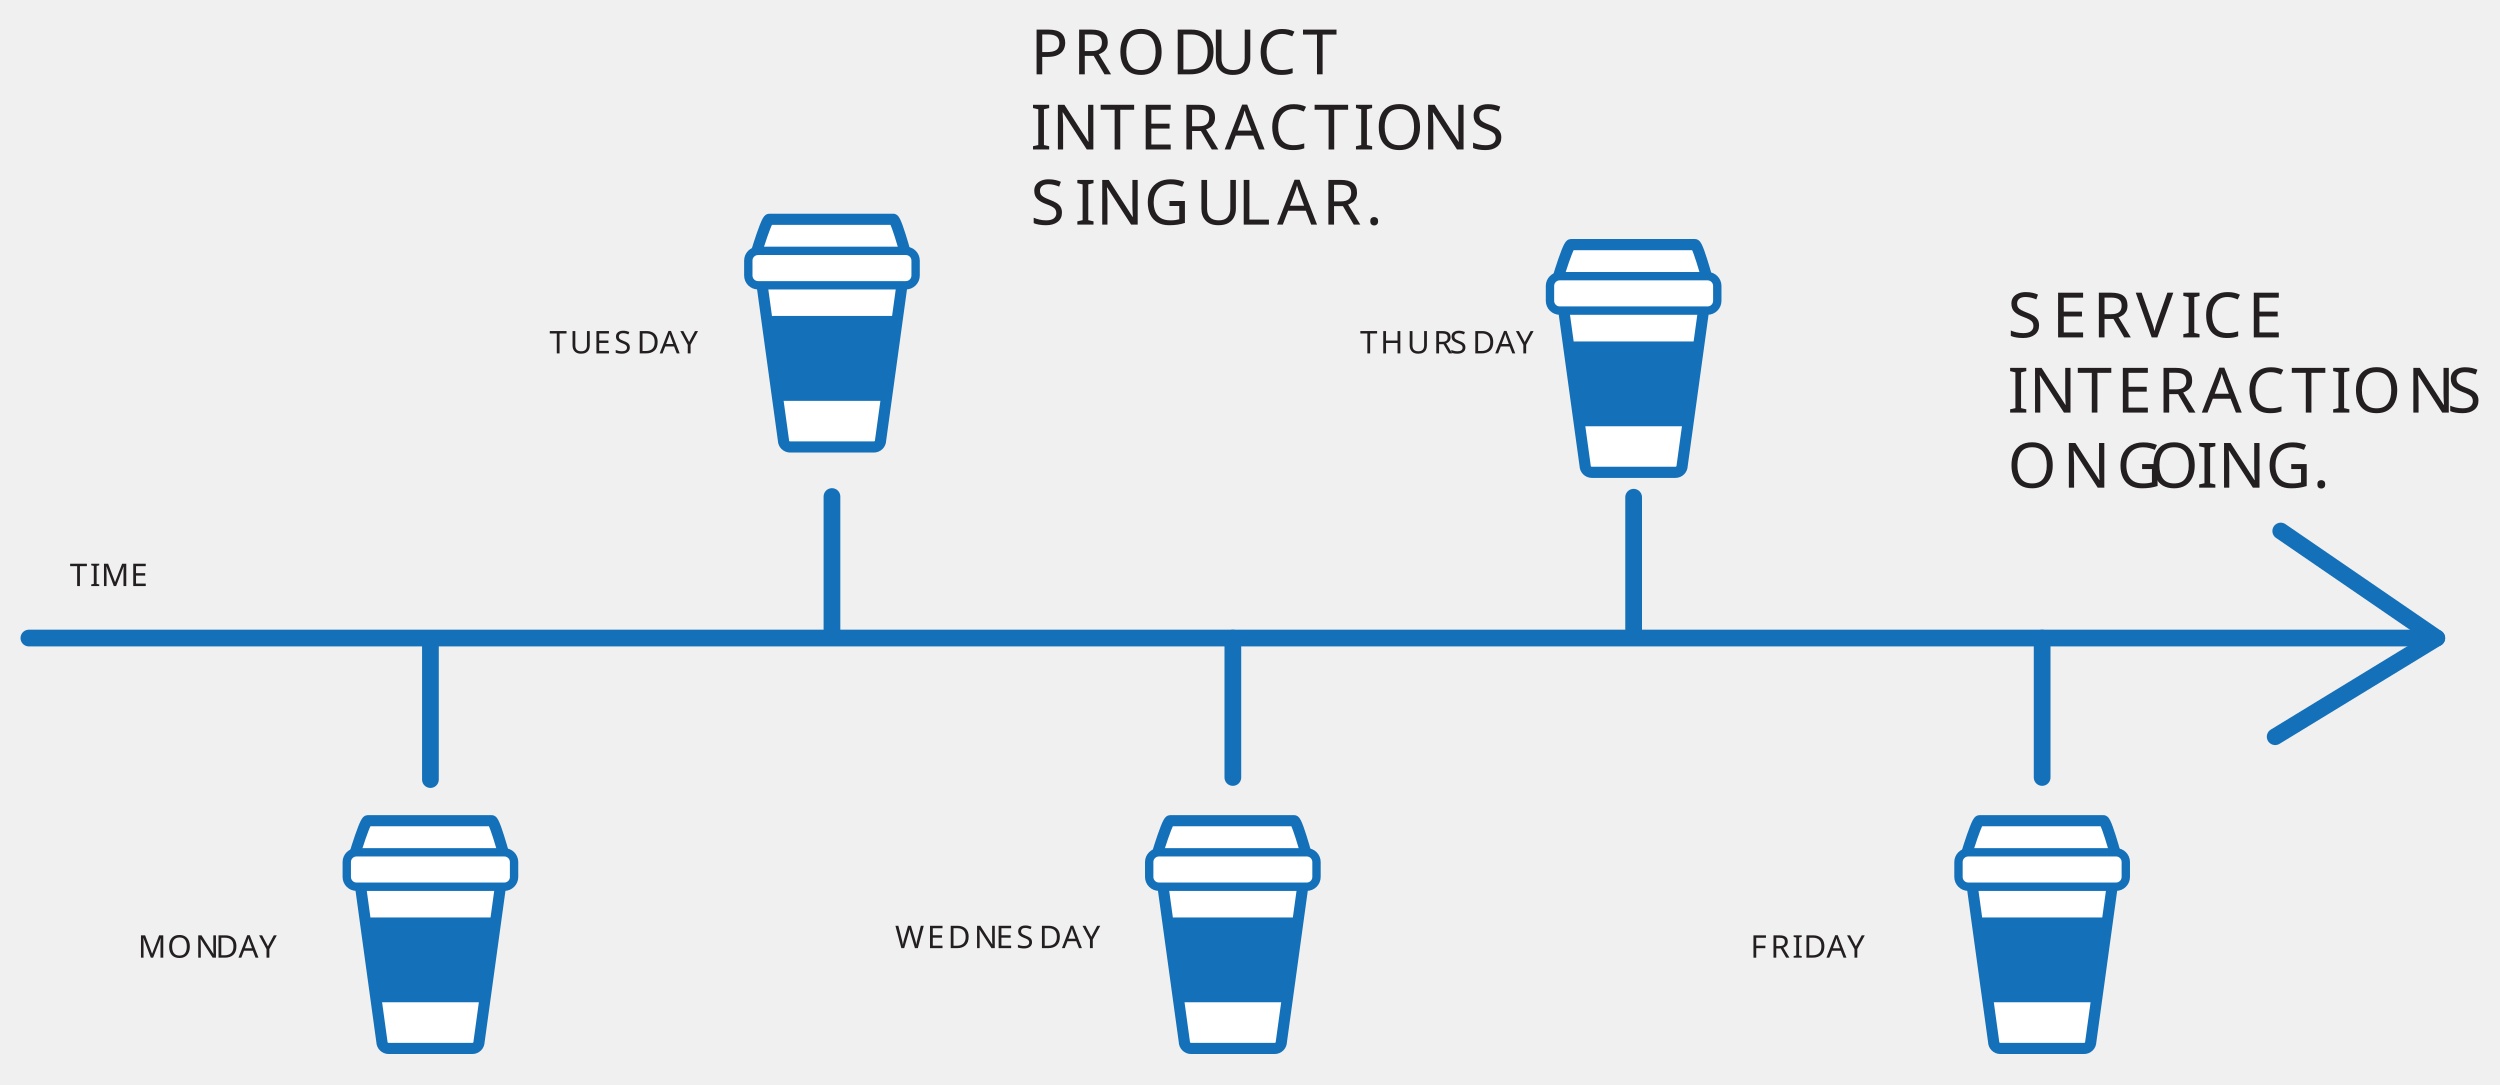
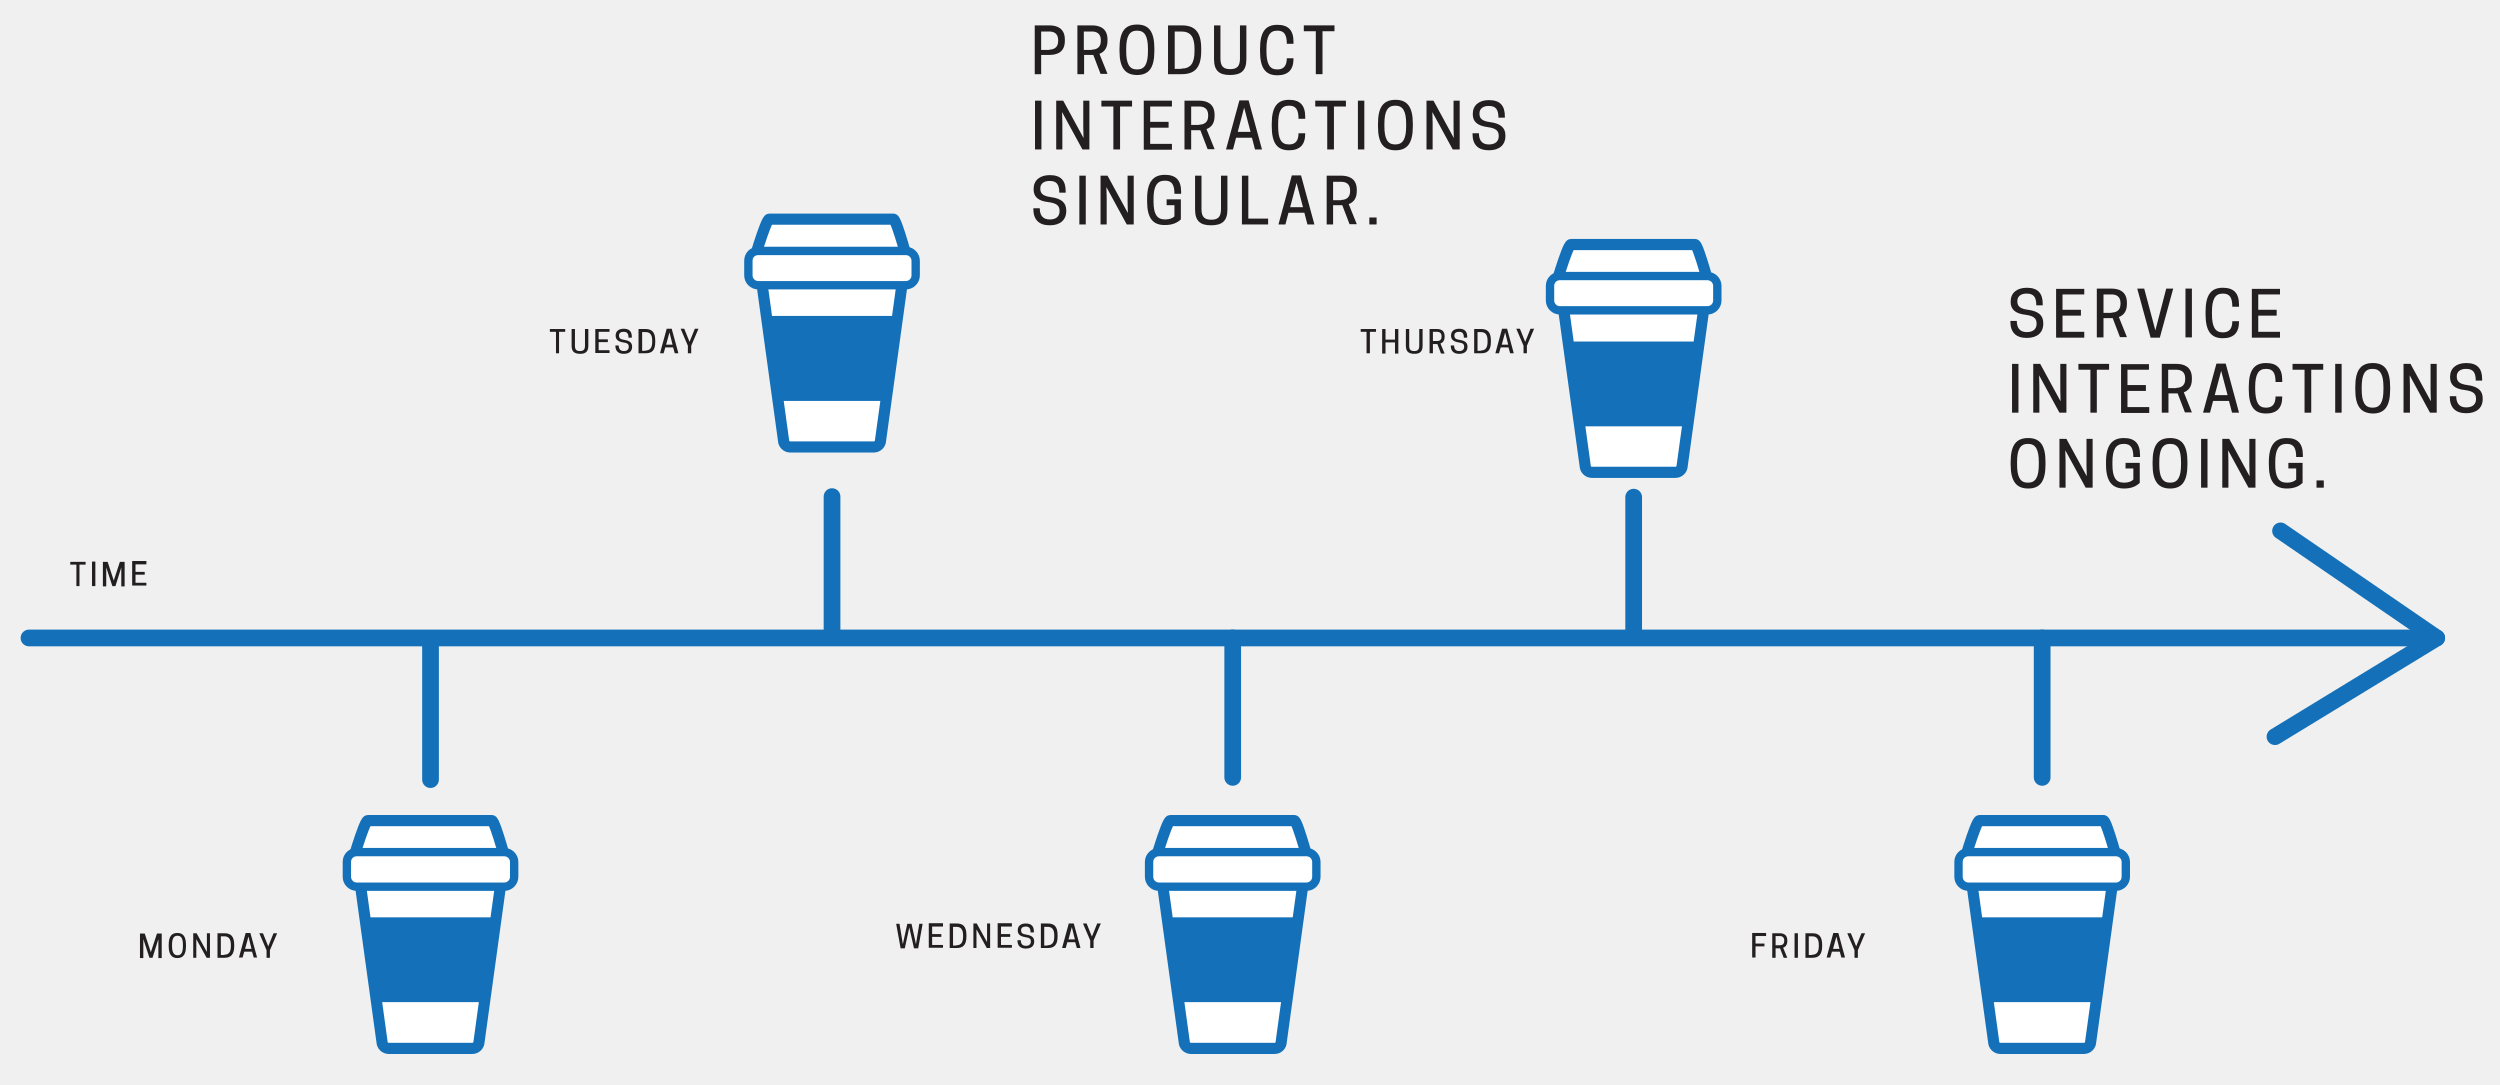
- <svg xmlns="http://www.w3.org/2000/svg" viewBox="0 0 896.56 389.09">
-   <defs>
-     <style>.cls-1,.cls-2,.cls-3{fill:none;}.cls-2,.cls-3,.cls-4,.cls-6{stroke:#1471b9;}.cls-2,.cls-3{stroke-linecap:round;stroke-width:6px;}.cls-2,.cls-4,.cls-6{stroke-miterlimit:10;}.cls-3{stroke-linejoin:round;}.cls-4,.cls-6{fill:#fff;}.cls-4{stroke-width:4px;}.cls-5{fill:#1471b9;}.cls-6{stroke-width:3px;}.cls-7{clip-path:url(#clip-path);}.cls-10,.cls-11,.cls-12,.cls-13,.cls-14,.cls-15,.cls-16,.cls-17,.cls-18,.cls-19,.cls-20,.cls-21,.cls-22,.cls-23,.cls-24,.cls-25,.cls-26,.cls-27,.cls-28,.cls-29,.cls-8,.cls-9{isolation:isolate;}.cls-10,.cls-11,.cls-12,.cls-13,.cls-14,.cls-15,.cls-16,.cls-27,.cls-28,.cls-29,.cls-9{font-size:11.24px;}.cls-10,.cls-11,.cls-12,.cls-13,.cls-14,.cls-15,.cls-16,.cls-17,.cls-18,.cls-19,.cls-20,.cls-21,.cls-22,.cls-23,.cls-24,.cls-25,.cls-26,.cls-27,.cls-28,.cls-29,.cls-9{fill:#231f20;font-family:CooperHewitt-Medium, Cooper Hewitt;}.cls-9{letter-spacing:0.11em;}.cls-10{letter-spacing:0.1em;}.cls-11{letter-spacing:0.11em;}.cls-13{letter-spacing:0.09em;}.cls-14{letter-spacing:0.04em;}.cls-15{letter-spacing:0.12em;}.cls-16{letter-spacing:0.1em;}.cls-17,.cls-18,.cls-19,.cls-20,.cls-21,.cls-22,.cls-23,.cls-24,.cls-25,.cls-26{font-size:22.45px;}.cls-17{letter-spacing:0.09em;}.cls-18{letter-spacing:0.09em;}.cls-19{letter-spacing:0.1em;}.cls-20{letter-spacing:0.1em;}.cls-21{letter-spacing:0.1em;}.cls-23{letter-spacing:0.11em;}.cls-24{letter-spacing:0.08em;}.cls-25{letter-spacing:0.13em;}.cls-26{letter-spacing:0.08em;}.cls-27{letter-spacing:0.09em;}.cls-28{letter-spacing:0.04em;}.cls-29{letter-spacing:0.1em;}</style>
-     <clipPath id="clip-path">
-       <rect class="cls-1" x="-9.17" y="-7.04" width="905.73" height="413.78" />
-     </clipPath>
-   </defs>
-   <g id="Layer_1" data-name="Layer 1">
-     <line class="cls-2" x1="10.36" y1="228.82" x2="873.89" y2="228.82" />
-     <polyline class="cls-3" points="817.93 190.44 873.89 228.82 815.93 264.2" />
-     <line class="cls-2" x1="442.13" y1="278.82" x2="442.13" y2="228.82" />
-     <line class="cls-2" x1="732.36" y1="278.82" x2="732.36" y2="228.82" />
-     <line class="cls-2" x1="585.86" y1="228.32" x2="585.86" y2="178.32" />
-     <line class="cls-2" x1="154.36" y1="279.57" x2="154.36" y2="229.57" />
-     <line class="cls-2" x1="298.36" y1="228.07" x2="298.36" y2="178.07" />
-     <path class="cls-4" d="M169.36,376h-30a2.41,2.41,0,0,1-2.4-2.4l-7.59-55.2a2.41,2.41,0,0,1,2.4-2.4H177a2.41,2.41,0,0,1,2.4,2.4l-7.6,55.2A2.41,2.41,0,0,1,169.36,376Z" />
-     <path class="cls-5" d="M134,357.1l-3.43-25a2.72,2.72,0,0,1,2.69-3.08H175.8a2.71,2.71,0,0,1,2.69,3.08l-3.43,25a2.72,2.72,0,0,1-2.69,2.34H136.69A2.72,2.72,0,0,1,134,357.1Z" />
-     <path class="cls-4" d="M180.08,316H127.64c-1.26,0-2.28-1.56-2.28-3.47,0,0,5.24-18.2,6.5-18.2h44.5c1.25,0,6,18.2,6,18.2C182.36,314.44,181.33,316,180.08,316Z" />
-     <rect class="cls-6" x="124.36" y="305.65" width="60" height="12.35" rx="3.5" ry="3.5" />
-     <path class="cls-4" d="M313.36,160.3h-30a2.41,2.41,0,0,1-2.4-2.4l-7.59-55.2a2.41,2.41,0,0,1,2.4-2.4H321a2.41,2.41,0,0,1,2.4,2.4l-7.6,55.2A2.41,2.41,0,0,1,313.36,160.3Z" />
-     <path class="cls-5" d="M278,141.4l-3.43-25a2.73,2.73,0,0,1,2.69-3.09H319.8a2.72,2.72,0,0,1,2.69,3.09l-3.43,25a2.72,2.72,0,0,1-2.69,2.35H280.69A2.72,2.72,0,0,1,278,141.4Z" />
-     <path class="cls-4" d="M324.08,100.3H271.64c-1.26,0-2.28-1.56-2.28-3.46,0,0,5.24-18.2,6.5-18.2h44.5c1.25,0,6,18.2,6,18.2C326.36,98.74,325.33,100.3,324.08,100.3Z" />
-     <rect class="cls-6" x="268.36" y="89.96" width="60" height="12.35" rx="3.5" ry="3.5" />
-     <path class="cls-4" d="M457.13,376h-30a2.41,2.41,0,0,1-2.4-2.4l-7.59-55.2a2.41,2.41,0,0,1,2.4-2.4h45.19a2.41,2.41,0,0,1,2.4,2.4l-7.6,55.2A2.41,2.41,0,0,1,457.13,376Z" />
-     <path class="cls-5" d="M421.77,357.1l-3.43-25a2.71,2.71,0,0,1,2.69-3.08h42.54a2.72,2.72,0,0,1,2.69,3.08l-3.44,25a2.71,2.71,0,0,1-2.69,2.34H424.46A2.71,2.71,0,0,1,421.77,357.1Z" />
-     <path class="cls-4" d="M467.85,316H415.41c-1.26,0-2.28-1.56-2.28-3.47,0,0,5.24-18.2,6.5-18.2h44.5c1.25,0,6,18.2,6,18.2C470.13,314.44,469.1,316,467.85,316Z" />
-     <rect class="cls-6" x="412.13" y="305.65" width="60" height="12.35" rx="3.5" ry="3.5" />
-     <path class="cls-4" d="M600.86,169.39h-30a2.41,2.41,0,0,1-2.4-2.4l-7.59-55.2a2.41,2.41,0,0,1,2.4-2.4h45.19a2.41,2.41,0,0,1,2.4,2.4l-7.6,55.2A2.41,2.41,0,0,1,600.86,169.39Z" />
-     <path class="cls-5" d="M565.5,150.48l-3.43-24.95a2.72,2.72,0,0,1,2.69-3.08H607.3a2.71,2.71,0,0,1,2.69,3.08l-3.43,25a2.72,2.72,0,0,1-2.69,2.34H568.19A2.72,2.72,0,0,1,565.5,150.48Z" />
-     <path class="cls-4" d="M611.58,109.39H559.14c-1.26,0-2.28-1.56-2.28-3.47,0,0,5.24-18.2,6.5-18.2h44.5c1.25,0,6,18.2,6,18.2C613.86,107.83,612.83,109.39,611.58,109.39Z" />
-     <rect class="cls-6" x="555.86" y="99.04" width="60" height="12.35" rx="3.5" ry="3.5" />
-     <path class="cls-4" d="M747.36,376h-30a2.41,2.41,0,0,1-2.4-2.4l-7.59-55.2a2.41,2.41,0,0,1,2.4-2.4H755a2.41,2.41,0,0,1,2.4,2.4l-7.6,55.2A2.41,2.41,0,0,1,747.36,376Z" />
-     <path class="cls-5" d="M712,357.1l-3.43-25a2.72,2.72,0,0,1,2.69-3.08H753.8a2.71,2.71,0,0,1,2.69,3.08l-3.43,25a2.72,2.72,0,0,1-2.69,2.34H714.69A2.72,2.72,0,0,1,712,357.1Z" />
-     <path class="cls-4" d="M758.08,316H705.64c-1.26,0-2.28-1.56-2.28-3.47,0,0,5.24-18.2,6.5-18.2h44.5c1.25,0,6,18.2,6,18.2C760.36,314.44,759.33,316,758.08,316Z" />
-     <rect class="cls-6" x="702.36" y="305.65" width="60" height="12.35" rx="3.5" ry="3.5" />
-   </g>
-   <g id="Layer_3" data-name="Layer 3">
-     <g class="cls-7">
-       <g class="cls-8">
-         <text class="cls-9" transform="translate(25.04 210.18)">T</text>
-         <text class="cls-10" transform="translate(32.25 210.18)">I</text>
-         <text class="cls-11" transform="translate(36.19 210.18)">M</text>
-         <text class="cls-12" transform="translate(46.69 210.18)">E</text>
-       </g>
-       <g class="cls-8">
-         <text class="cls-11" transform="translate(49.46 343.45)">M</text>
-         <text class="cls-9" transform="translate(59.98 343.45)">ON</text>
-         <text class="cls-13" transform="translate(77.27 343.45)">D</text>
-         <text class="cls-14" transform="translate(85.52 343.45)">A</text>
-         <text class="cls-12" transform="translate(92.91 343.45)">Y</text>
-       </g>
-       <g class="cls-8">
-         <text class="cls-15" transform="translate(197.05 126.74)">T</text>
-         <text class="cls-11" transform="translate(204.31 126.74)">U</text>
-         <text class="cls-16" transform="translate(212.8 126.74)">E</text>
-         <text class="cls-9" transform="translate(220.23 126.74)">S</text>
-         <text class="cls-13" transform="translate(228.33 126.74)">D</text>
-         <text class="cls-14" transform="translate(236.58 126.74)">A</text>
-         <text class="cls-12" transform="translate(243.97 126.74)">Y</text>
-       </g>
-       <g class="cls-8">
-         <text class="cls-9" transform="translate(320.98 340.03)">W</text>
-         <text class="cls-9" transform="translate(332.43 340.03)">E</text>
-         <text class="cls-11" transform="translate(339.86 340.03)">DN</text>
-         <text class="cls-16" transform="translate(357.04 340.03)">E</text>
-         <text class="cls-9" transform="translate(364.47 340.03)">S</text>
-         <text class="cls-13" transform="translate(372.57 340.03)">D</text>
-         <text class="cls-14" transform="translate(380.83 340.03)">A</text>
-         <text class="cls-12" transform="translate(388.21 340.03)">Y</text>
-       </g>
-       <g class="cls-8">
-         <text class="cls-17" transform="translate(369.57 26.65)">P</text>
-         <text class="cls-18" transform="translate(384.83 26.65)">R</text>
-         <text class="cls-19" transform="translate(400.41 26.65)">OD</text>
-         <text class="cls-20" transform="translate(434.01 26.65)">U</text>
-         <text class="cls-21" transform="translate(450.72 26.65)">C</text>
-         <text class="cls-22" transform="translate(467.07 26.65)">T</text>
-       </g>
-       <g class="cls-8">
-         <text class="cls-17" transform="translate(369.57 53.61)">I</text>
-         <text class="cls-20" transform="translate(377.21 53.61)">N</text>
-         <text class="cls-20" transform="translate(394.5 53.61)">T</text>
-         <text class="cls-17" transform="translate(408.7 53.61)">E</text>
-         <text class="cls-23" transform="translate(423.3 53.61)">R</text>
-         <text class="cls-24" transform="translate(439.2 53.61)">A</text>
-         <text class="cls-21" transform="translate(454.88 53.61)">C</text>
-         <text class="cls-21" transform="translate(471.23 53.61)">T</text>
-         <text class="cls-18" transform="translate(485.39 53.61)">I</text>
-         <text class="cls-21" transform="translate(493.08 53.61)">O</text>
-         <text class="cls-21" transform="translate(509.98 53.61)">N</text>
-         <text class="cls-22" transform="translate(527.14 53.61)">S</text>
-       </g>
-       <g class="cls-8">
-         <text class="cls-19" transform="translate(369.57 80.55)">S</text>
-         <text class="cls-17" transform="translate(385.47 80.55)">I</text>
-         <text class="cls-20" transform="translate(393.11 80.55)">N</text>
-         <text class="cls-19" transform="translate(410.25 80.55)">GU</text>
-         <text class="cls-25" transform="translate(443.86 80.55)">L</text>
-         <text class="cls-21" transform="translate(457.99 80.55)">A</text>
-         <text class="cls-20" transform="translate(474.22 80.55)">R</text>
-         <text class="cls-22" transform="translate(489.81 80.55)">.</text>
-       </g>
-       <g class="cls-8">
-         <text class="cls-20" transform="translate(719.99 121)">S</text>
-         <text class="cls-18" transform="translate(735.91 121)">E</text>
-         <text class="cls-18" transform="translate(750.53 121)">R</text>
-         <text class="cls-20" transform="translate(765.93 121)">V</text>
-         <text class="cls-18" transform="translate(782.11 121)">I</text>
-         <text class="cls-20" transform="translate(789.8 121)">C</text>
-         <text class="cls-22" transform="translate(806.09 121)">E</text>
-       </g>
-       <g class="cls-8">
-         <text class="cls-18" transform="translate(719.99 147.96)">I</text>
-         <text class="cls-21" transform="translate(727.64 147.96)">N</text>
-         <text class="cls-21" transform="translate(744.93 147.96)">T</text>
-         <text class="cls-18" transform="translate(759.13 147.96)">E</text>
-         <text class="cls-23" transform="translate(773.72 147.96)">R</text>
-         <text class="cls-26" transform="translate(789.62 147.96)">A</text>
-         <text class="cls-21" transform="translate(805.33 147.96)">C</text>
-         <text class="cls-21" transform="translate(821.68 147.96)">T</text>
-         <text class="cls-18" transform="translate(835.84 147.96)">I</text>
-         <text class="cls-21" transform="translate(843.53 147.96)">ON</text>
-         <text class="cls-20" transform="translate(877.57 147.96)">S </text>
-       </g>
-       <g class="cls-8">
-         <text class="cls-20" transform="translate(719.99 174.9)">ONG</text>
-         <text class="cls-18" transform="translate(770.91 174.9)">O</text>
-         <text class="cls-18" transform="translate(787.79 174.9)">I</text>
-         <text class="cls-21" transform="translate(795.42 174.9)">N</text>
-         <text class="cls-20" transform="translate(812.55 174.9)">G</text>
-         <text class="cls-22" transform="translate(829.46 174.9)">.</text>
-       </g>
-       <g class="cls-8">
-         <text class="cls-9" transform="translate(487.74 126.74)">T</text>
-         <text class="cls-9" transform="translate(494.97 126.74)">HUR</text>
-         <text class="cls-9" transform="translate(519.89 126.74)">S</text>
-         <text class="cls-27" transform="translate(527.99 126.74)">D</text>
-         <text class="cls-28" transform="translate(536.24 126.74)">A</text>
-         <text class="cls-12" transform="translate(543.63 126.74)">Y</text>
-       </g>
-       <g class="cls-8">
-         <text class="cls-9" transform="translate(627.74 343.45)">F</text>
-         <text class="cls-29" transform="translate(634.92 343.45)">R</text>
-         <text class="cls-16" transform="translate(642.79 343.45)">I</text>
-         <text class="cls-27" transform="translate(646.75 343.45)">D</text>
-         <text class="cls-28" transform="translate(655.01 343.45)">A</text>
-         <text class="cls-12" transform="translate(662.39 343.45)">Y</text>
+ <svg xmlns="http://www.w3.org/2000/svg" xmlns:xlink="http://www.w3.org/1999/xlink" version="1.1" x="0px" y="0px" viewBox="0 0 896.6 389.1" style="enable-background:new 0 0 896.6 389.1;" xml:space="preserve">
+   <style type="text/css">
+ 	.st0{clip-path:url(#SVGID_2_);}
+ 	.st1{enable-background:new    ;}
+ 	.st2{fill:#231F20;}
+ 	.st3{fill:none;stroke:#1471B9;stroke-width:6;stroke-linecap:round;stroke-miterlimit:10;}
+ 	.st4{fill:none;stroke:#1471B9;stroke-width:6;stroke-linecap:round;stroke-linejoin:round;}
+ 	.st5{fill:#FFFFFF;stroke:#1471B9;stroke-width:4;stroke-miterlimit:10;}
+ 	.st6{fill:#1471B9;}
+ 	.st7{fill:#FFFFFF;stroke:#1471B9;stroke-width:3;stroke-miterlimit:10;}
+ </style>
+   <g id="Layer_1">
+     <g id="Layer_3">
+       <g>
+         <defs>
+           <rect id="SVGID_1_" x="-9.2" y="-7" width="905.7" height="413.8" />
+         </defs>
+         <clipPath id="SVGID_2_">
+           <use xlink:href="#SVGID_1_" style="overflow:visible;" />
+         </clipPath>
+         <g class="st0">
+           <g>
+             <g class="st1">
+               <path class="st2" d="M28.6,210.2h-1.2v-7.7h-2.2v-1h5.5v1h-2.2V210.2z" />
+             </g>
+             <g class="st1">
+               <path class="st2" d="M34.2,210.2h-1.2v-8.8h1.2V210.2z" />
+             </g>
+             <g class="st1">
+               <path class="st2" d="M41.4,210.2h-1.1l-2.2-6.7l0,1.9v4.9h-1.2v-8.8h1.7l2.2,6.7l2.2-6.7h1.7v8.8h-1.2v-4.9l0-1.9L41.4,210.2z        " />
+             </g>
+             <g class="st1">
+               <path class="st2" d="M52.5,201.4v1h-3.9v2.7h3.3v1h-3.3v2.9h3.9v1h-5.1v-8.8H52.5z" />
+             </g>
+           </g>
+           <g>
+             <g class="st1">
+               <path class="st2" d="M54.7,343.5h-1.1l-2.2-6.7l0,1.9v4.9h-1.2v-8.8h1.7l2.2,6.7l2.2-6.7H58v8.8h-1.2v-4.9l0-1.9L54.7,343.5z" />
+             </g>
+             <g class="st1">
+               <path class="st2" d="M60.5,339.3v-0.4c0-3,1-4.3,3.1-4.3c2.1,0,3.1,1.3,3.1,4.3v0.4c0,3-1,4.3-3.1,4.3        C61.6,343.6,60.5,342.3,60.5,339.3z M63.7,342.6c1.3,0,1.9-1,1.9-3.3v-0.4c0-2.2-0.5-3.3-1.9-3.3h-0.1c-1.3,0-1.9,1-1.9,3.3        v0.4C61.7,341.5,62.3,342.6,63.7,342.6L63.7,342.6z" />
+               <path class="st2" d="M75.3,343.5h-1.2l-3.7-6.7l0,1.9v4.8h-1.1v-8.8h1.2l3.7,6.7l0-1.9v-4.8h1.1V343.5z" />
+             </g>
+             <g class="st1">
+               <path class="st2" d="M80.5,343.5H78v-8.8h2.5c2.3,0,3.5,1.1,3.5,4.2v0.4C84,342.3,82.8,343.5,80.5,343.5z M80.4,342.4        c1.6,0,2.4-0.9,2.4-3.1v-0.4c0-2.2-0.8-3.1-2.4-3.1h-1.2v6.7H80.4z" />
+             </g>
+             <g class="st1">
+               <path class="st2" d="M89.8,334.6l2.4,8.8H91l-0.6-2.1h-2.8l-0.6,2.1h-1.3l2.4-8.8H89.8z M87.9,340.3h2.3l-1.1-4.4L87.9,340.3z        " />
+             </g>
+             <g class="st1">
+               <path class="st2" d="M96.8,343.5h-1.2v-2.7l-2.6-6.1h1.3l1.9,4.7l1.9-4.7h1.3l-2.6,6.1V343.5z" />
+             </g>
+           </g>
+           <g>
+             <g class="st1">
+               <path class="st2" d="M200.6,126.7h-1.2V119h-2.2v-1h5.5v1h-2.2V126.7z" />
+             </g>
+             <g class="st1">
+               <path class="st2" d="M205,124v-6h1.2v6c0,1.4,0.5,1.9,1.8,1.9c1.2,0,1.8-0.5,1.8-1.9v-6h1.2v6c0,2-0.9,2.9-2.9,2.9        C205.9,126.9,205,126,205,124z" />
+             </g>
+             <g class="st1">
+               <path class="st2" d="M218.6,118v1h-3.9v2.7h3.3v1h-3.3v2.9h3.9v1h-5.1V118H218.6z" />
+             </g>
+             <g class="st1">
+               <path class="st2" d="M220.8,120.4v-0.1c0-1.5,1.1-2.4,2.9-2.4c2,0,2.9,1,2.9,2.9v0.3h-1.2c0-1.5-0.5-2.1-1.7-2.1h-0.1        c-1,0-1.6,0.5-1.6,1.3v0.1c0,0.8,0.4,1.3,1.9,1.5c1.9,0.3,2.8,1,2.8,2.4v0.1c0,1.6-1.1,2.5-3,2.5c-1.9,0-3-1-3-2.9v-0.1h1.2        c0,1.4,0.7,2,1.8,2h0.1c1.1,0,1.7-0.6,1.7-1.5v-0.1c0-0.9-0.5-1.3-2-1.5C221.6,122.5,220.8,121.7,220.8,120.4z" />
+             </g>
+             <g class="st1">
+               <path class="st2" d="M231.5,126.7h-2.5V118h2.5c2.3,0,3.5,1.1,3.5,4.2v0.4C235,125.6,233.9,126.7,231.5,126.7z M231.5,125.7        c1.6,0,2.4-0.9,2.4-3.1v-0.4c0-2.2-0.8-3.1-2.4-3.1h-1.2v6.7H231.5z" />
+             </g>
+             <g class="st1">
+               <path class="st2" d="M240.9,117.9l2.4,8.8H242l-0.6-2.1h-2.8l-0.6,2.1h-1.3l2.4-8.8H240.9z M238.9,123.6h2.3l-1.1-4.4        L238.9,123.6z" />
+             </g>
+             <g class="st1">
+               <path class="st2" d="M247.9,126.7h-1.2v-2.7l-2.6-6.1h1.3l1.9,4.7l1.9-4.7h1.3l-2.6,6.1V126.7z" />
+             </g>
+           </g>
+           <g>
+             <g class="st1">
+               <path class="st2" d="M326.1,332.6l-1.6,7.5h-1.5l-1.6-8.8h1.2l1.2,7.3l1.6-7.3h1.5l1.6,7.3l1.2-7.3h1.2l-1.6,8.8h-1.5        L326.1,332.6z" />
+             </g>
+             <g class="st1">
+               <path class="st2" d="M338.2,331.3v1h-3.9v2.7h3.3v1h-3.3v2.9h3.9v1h-5.1v-8.8H338.2z" />
+             </g>
+             <g class="st1">
+               <path class="st2" d="M343.1,340h-2.5v-8.8h2.5c2.3,0,3.5,1.1,3.5,4.2v0.4C346.6,338.9,345.4,340,343.1,340z M343,339        c1.6,0,2.4-0.9,2.4-3.1v-0.4c0-2.2-0.8-3.1-2.4-3.1h-1.2v6.7H343z" />
+               <path class="st2" d="M355.1,340h-1.2l-3.7-6.7l0,1.9v4.8h-1.1v-8.8h1.2l3.7,6.7l0-1.9v-4.8h1.1V340z" />
+             </g>
+             <g class="st1">
+               <path class="st2" d="M362.9,331.3v1H359v2.7h3.3v1H359v2.9h3.9v1h-5.1v-8.8H362.9z" />
+             </g>
+             <g class="st1">
+               <path class="st2" d="M365,333.7v-0.1c0-1.5,1.1-2.4,2.9-2.4c2,0,2.9,1,2.9,2.9v0.3h-1.2c0-1.5-0.5-2.1-1.7-2.1h-0.1        c-1,0-1.6,0.5-1.6,1.3v0.1c0,0.8,0.4,1.3,1.9,1.5c1.9,0.3,2.8,1,2.8,2.4v0.1c0,1.6-1.1,2.5-3,2.5c-1.9,0-3-1-3-2.9v-0.1h1.2        c0,1.4,0.7,2,1.8,2h0.1c1.1,0,1.7-0.6,1.7-1.5v-0.1c0-0.9-0.5-1.3-2-1.5C365.8,335.8,365,335,365,333.7z" />
+             </g>
+             <g class="st1">
+               <path class="st2" d="M375.8,340h-2.5v-8.8h2.5c2.3,0,3.5,1.1,3.5,4.2v0.4C379.3,338.9,378.1,340,375.8,340z M375.7,339        c1.6,0,2.4-0.9,2.4-3.1v-0.4c0-2.2-0.8-3.1-2.4-3.1h-1.2v6.7H375.7z" />
+             </g>
+             <g class="st1">
+               <path class="st2" d="M385.1,331.2l2.4,8.8h-1.3l-0.6-2.1h-2.8l-0.6,2.1h-1.3l2.4-8.8H385.1z M383.2,336.9h2.3l-1.1-4.4        L383.2,336.9z" />
+             </g>
+             <g class="st1">
+               <path class="st2" d="M392.1,340H391v-2.7l-2.6-6.1h1.3l1.9,4.7l1.9-4.7h1.3l-2.6,6.1V340z" />
+             </g>
+           </g>
+           <g>
+             <g class="st1">
+               <path class="st2" d="M373.4,26.6h-2.3V9.1h5.2c2.6,0,5.6,0.9,5.6,5.1v0.4c0,4.3-3,5.1-5.6,5.1h-2.9V26.6z M376.3,17.8        c1.3,0,3.2-0.5,3.2-3.1v-0.3c0-2.6-1.8-3.1-3.2-3.1h-2.9v6.6H376.3z" />
+             </g>
+             <g class="st1">
+               <path class="st2" d="M388.7,26.6h-2.3V9.1h5.2c2.6,0,5.6,0.9,5.6,5.1v0.4c0,2.8-1.3,4.1-2.9,4.7l2.9,7.2h-2.5l-2.6-6.8h-3.3        V26.6z M391.6,17.8c1.3,0,3.2-0.5,3.2-3.1v-0.3c0-2.6-1.8-3.1-3.2-3.1h-2.9v6.6H391.6z" />
+             </g>
+             <g class="st1">
+               <path class="st2" d="M401.5,18.3v-0.9c0-6.1,2-8.6,6.3-8.6c4.2,0,6.2,2.5,6.2,8.6v0.9c0,6.1-2,8.6-6.2,8.6        C403.6,26.9,401.5,24.4,401.5,18.3z M407.9,24.9c2.7,0,3.8-2.1,3.8-6.5v-0.9c0-4.4-1.1-6.5-3.8-6.5h-0.2        c-2.7,0-3.8,2.1-3.8,6.5v0.9c0,4.4,1.1,6.5,3.8,6.5H407.9z" />
+               <path class="st2" d="M423.8,26.6h-4.9V9.1h4.9c4.6,0,7,2.2,7,8.3v0.9C430.8,24.4,428.4,26.6,423.8,26.6z M423.7,24.6        c3.2,0,4.7-1.8,4.7-6.2v-0.9c0-4.4-1.5-6.2-4.7-6.2h-2.4v13.4H423.7z" />
+             </g>
+             <g class="st1">
+               <path class="st2" d="M435.4,21.2V9.1h2.3v11.9c0,2.8,1.1,3.8,3.5,3.8c2.4,0,3.5-1,3.5-3.8V9.1h2.3v12.1c0,4.1-1.8,5.7-5.9,5.7        C437.2,26.9,435.4,25.3,435.4,21.2z" />
+             </g>
+             <g class="st1">
+               <path class="st2" d="M458,24.9h0.2c2.3,0,3.3-1.5,3.3-4h2.4v0.2c0,3.9-1.9,5.9-5.8,5.9c-4.2,0-6.2-2.5-6.2-8.6v-0.9        c0-6.1,2-8.6,6.2-8.6c3.9,0,5.8,1.9,5.8,6.1v0.7h-2.4c0-3.2-0.9-4.7-3.3-4.7H458c-2.7,0-3.8,2.1-3.8,6.5v0.9        C454.2,22.8,455.3,24.9,458,24.9z" />
+             </g>
+             <g class="st1">
+               <path class="st2" d="M474.2,26.6h-2.3V11.2h-4.3V9.1h11v2.1h-4.3V26.6z" />
+             </g>
+           </g>
+           <g>
+             <g class="st1">
+               <path class="st2" d="M373.5,53.6h-2.3V36.1h2.3V53.6z" />
+             </g>
+             <g class="st1">
+               <path class="st2" d="M390.7,53.6h-2.5l-7.3-13.4l0.1,3.9v9.5h-2.2V36.1h2.5l7.3,13.4l-0.1-3.9v-9.5h2.2V53.6z" />
+             </g>
+             <g class="st1">
+               <path class="st2" d="M401.6,53.6h-2.3V38.2H395v-2.1h11v2.1h-4.3V53.6z" />
+             </g>
+             <g class="st1">
+               <path class="st2" d="M420.3,36.1v2.1h-7.8v5.5h6.6v2.1h-6.6v5.8h7.8v2.1h-10.1V36.1H420.3z" />
+             </g>
+             <g class="st1">
+               <path class="st2" d="M427.1,53.6h-2.3V36.1h5.2c2.6,0,5.6,0.9,5.6,5.1v0.4c0,2.8-1.3,4.1-2.9,4.7l2.9,7.2h-2.5l-2.6-6.8h-3.3        V53.6z M430.1,44.7c1.3,0,3.2-0.5,3.2-3.1v-0.3c0-2.6-1.8-3.1-3.2-3.1h-2.9v6.6H430.1z" />
+             </g>
+             <g class="st1">
+               <path class="st2" d="M447.8,36l4.8,17.6h-2.5l-1.1-4.2h-5.7l-1.1,4.2h-2.5l4.8-17.6H447.8z M443.9,47.3h4.6l-2.3-8.7        L443.9,47.3z" />
+             </g>
+             <g class="st1">
+               <path class="st2" d="M462.2,51.8h0.2c2.3,0,3.3-1.5,3.3-4h2.4V48c0,3.9-1.9,5.9-5.8,5.9c-4.2,0-6.2-2.5-6.2-8.6v-0.9        c0-6.1,2-8.6,6.2-8.6c3.9,0,5.8,1.9,5.8,6.1v0.7h-2.4c0-3.2-0.9-4.7-3.3-4.7h-0.2c-2.7,0-3.8,2.1-3.8,6.5v0.9        C458.4,49.7,459.4,51.8,462.2,51.8z" />
+             </g>
+             <g class="st1">
+               <path class="st2" d="M478.3,53.6H476V38.2h-4.3v-2.1h11v2.1h-4.3V53.6z" />
+             </g>
+             <g class="st1">
+               <path class="st2" d="M489.3,53.6H487V36.1h2.3V53.6z" />
+             </g>
+             <g class="st1">
+               <path class="st2" d="M494.2,45.3v-0.9c0-6.1,2-8.6,6.3-8.6c4.2,0,6.2,2.5,6.2,8.6v0.9c0,6.1-2,8.6-6.2,8.6        C496.2,53.9,494.2,51.4,494.2,45.3z M500.5,51.8c2.7,0,3.8-2.1,3.8-6.5v-0.9c0-4.4-1.1-6.5-3.8-6.5h-0.2        c-2.7,0-3.8,2.1-3.8,6.5v0.9c0,4.4,1.1,6.5,3.8,6.5H500.5z" />
+             </g>
+             <g class="st1">
+               <path class="st2" d="M523.4,53.6H521l-7.3-13.4l0.1,3.9v9.5h-2.2V36.1h2.5l7.3,13.4l-0.1-3.9v-9.5h2.2V53.6z" />
+             </g>
+             <g class="st1">
+               <path class="st2" d="M528.2,41v-0.2c0-3,2.2-4.9,5.8-4.9c4,0,5.7,2,5.7,5.8v0.5h-2.3c0-3-1-4.2-3.4-4.2h-0.2        c-1.9,0-3.2,1-3.2,2.6v0.2c0,1.6,0.8,2.6,3.8,3c3.8,0.5,5.5,2,5.5,4.8v0.2c0,3.2-2.2,5.1-5.9,5.1c-3.9,0-5.9-2-5.9-5.9v-0.2        h2.3c0,2.8,1.4,4,3.5,4h0.2c2.1,0,3.4-1.1,3.4-2.9v-0.2c0-1.8-1-2.7-3.9-3.1C529.8,45.1,528.2,43.6,528.2,41z" />
+             </g>
+           </g>
+           <g>
+             <g class="st1">
+               <path class="st2" d="M370.7,67.9v-0.2c0-3,2.2-4.9,5.8-4.9c4,0,5.7,2,5.7,5.8v0.5h-2.3c0-3-1-4.2-3.4-4.2h-0.2        c-1.9,0-3.2,1-3.2,2.6v0.2c0,1.6,0.8,2.6,3.8,3c3.8,0.5,5.5,2,5.5,4.8v0.2c0,3.2-2.2,5.1-5.9,5.1c-3.9,0-5.9-2-5.9-5.9v-0.2        h2.3c0,2.8,1.4,4,3.5,4h0.2c2.1,0,3.4-1.1,3.4-2.9v-0.2c0-1.8-1-2.7-3.9-3.1C372.2,72.1,370.7,70.5,370.7,67.9z" />
+             </g>
+             <g class="st1">
+               <path class="st2" d="M389.4,80.5h-2.3V63h2.3V80.5z" />
+             </g>
+             <g class="st1">
+               <path class="st2" d="M406.6,80.5h-2.5l-7.3-13.4l0.1,3.9v9.5h-2.2V63h2.5l7.3,13.4l-0.1-3.9V63h2.2V80.5z" />
+             </g>
+             <g class="st1">
+               <path class="st2" d="M411.4,72.2v-0.9c0-6.1,2.2-8.6,6.4-8.6c3.9,0,5.8,1.9,5.8,6.1v0.7h-2.4c0-3.2-0.9-4.7-3.3-4.7h-0.2        c-2.8,0-4,2.1-4,6.5v0.9c0,4.4,1.1,6.5,4.1,6.5h0.2c1.5,0,2.6-0.5,3.2-1.1v-4h-2.8v-2.1h5.1v7.2c-1.1,1-2.7,2-5.6,2        C413.5,80.8,411.4,78.3,411.4,72.2z" />
+               <path class="st2" d="M428.6,75.1V63h2.3V75c0,2.8,1.1,3.8,3.5,3.8c2.4,0,3.5-1,3.5-3.8V63h2.3v12.1c0,4.1-1.8,5.7-5.9,5.7        C430.4,80.8,428.6,79.2,428.6,75.1z" />
+             </g>
+             <g class="st1">
+               <path class="st2" d="M445.4,80.5V63h2.3v15.4h7.1v2.1H445.4z" />
+             </g>
+             <g class="st1">
+               <path class="st2" d="M466.6,62.9l4.8,17.6h-2.5l-1.1-4.2h-5.7l-1.1,4.2h-2.5l4.8-17.6H466.6z M462.7,74.3h4.6l-2.3-8.7        L462.7,74.3z" />
+             </g>
+             <g class="st1">
+               <path class="st2" d="M478.1,80.5h-2.3V63h5.2c2.6,0,5.6,0.9,5.6,5.1v0.4c0,2.8-1.3,4.1-2.9,4.7l2.9,7.2H484l-2.6-6.8h-3.3        V80.5z M481,71.7c1.3,0,3.2-0.5,3.2-3.1v-0.3c0-2.6-1.8-3.1-3.2-3.1h-2.9v6.6H481z" />
+             </g>
+             <g class="st1">
+               <path class="st2" d="M493.7,80.5h-2.6V78h2.6V80.5z" />
+             </g>
+           </g>
+           <g>
+             <g class="st1">
+               <path class="st2" d="M721.1,108.3v-0.2c0-3,2.2-4.9,5.8-4.9c4,0,5.7,2,5.7,5.8v0.5h-2.3c0-3-1-4.2-3.4-4.2h-0.2        c-1.9,0-3.2,1-3.2,2.6v0.2c0,1.6,0.8,2.6,3.8,3c3.8,0.5,5.5,2,5.5,4.8v0.2c0,3.2-2.2,5.1-5.9,5.1c-3.9,0-5.9-2-5.9-5.9v-0.2        h2.3c0,2.8,1.4,4,3.5,4h0.2c2.1,0,3.4-1.1,3.4-2.9v-0.2c0-1.8-1-2.7-3.9-3.1C722.7,112.5,721.1,110.9,721.1,108.3z" />
+             </g>
+             <g class="st1">
+               <path class="st2" d="M747.5,103.5v2.1h-7.8v5.5h6.6v2.1h-6.6v5.8h7.8v2.1h-10.1v-17.5H747.5z" />
+             </g>
+             <g class="st1">
+               <path class="st2" d="M754.4,121H752v-17.5h5.2c2.6,0,5.6,0.9,5.6,5.1v0.4c0,2.8-1.3,4.1-2.9,4.7l2.9,7.2h-2.5l-2.6-6.8h-3.3        V121z M757.3,112.1c1.3,0,3.2-0.5,3.2-3.1v-0.3c0-2.6-1.8-3.1-3.2-3.1h-2.9v6.6H757.3z" />
+             </g>
+             <g class="st1">
+               <path class="st2" d="M771.3,121.1l-4.8-17.6h2.5l4,15l3.9-15h2.5l-4.8,17.6H771.3z" />
+             </g>
+             <g class="st1">
+               <path class="st2" d="M786.1,121h-2.3v-17.5h2.3V121z" />
+             </g>
+             <g class="st1">
+               <path class="st2" d="M797.1,119.2h0.2c2.3,0,3.3-1.5,3.3-4h2.4v0.2c0,3.9-1.9,5.9-5.8,5.9c-4.2,0-6.2-2.5-6.2-8.6v-0.9        c0-6.1,2-8.6,6.2-8.6c3.9,0,5.8,1.9,5.8,6.1v0.7h-2.4c0-3.2-0.9-4.7-3.3-4.7h-0.2c-2.7,0-3.8,2.1-3.8,6.5v0.9        C793.3,117.1,794.4,119.2,797.1,119.2z" />
+             </g>
+             <g class="st1">
+               <path class="st2" d="M817.7,103.5v2.1h-7.8v5.5h6.6v2.1h-6.6v5.8h7.8v2.1h-10.1v-17.5H817.7z" />
+             </g>
+           </g>
+           <g>
+             <g class="st1">
+               <path class="st2" d="M723.9,148h-2.3v-17.5h2.3V148z" />
+             </g>
+             <g class="st1">
+               <path class="st2" d="M741.1,148h-2.5l-7.3-13.4l0.1,3.9v9.5h-2.2v-17.5h2.5l7.3,13.4l-0.1-3.9v-9.5h2.2V148z" />
+             </g>
+             <g class="st1">
+               <path class="st2" d="M752,148h-2.3v-15.4h-4.3v-2.1h11v2.1H752V148z" />
+             </g>
+             <g class="st1">
+               <path class="st2" d="M770.7,130.5v2.1H763v5.5h6.6v2.1H763v5.8h7.8v2.1h-10.1v-17.5H770.7z" />
+             </g>
+             <g class="st1">
+               <path class="st2" d="M777.6,148h-2.3v-17.5h5.2c2.6,0,5.6,0.9,5.6,5.1v0.4c0,2.8-1.3,4.1-2.9,4.7l2.9,7.2h-2.5l-2.6-6.8h-3.3        V148z M780.5,139.1c1.3,0,3.2-0.5,3.2-3.1v-0.3c0-2.6-1.8-3.1-3.2-3.1h-2.9v6.6H780.5z" />
+             </g>
+             <g class="st1">
+               <path class="st2" d="M798.2,130.3L803,148h-2.5l-1.1-4.2h-5.7l-1.1,4.2h-2.5l4.8-17.6H798.2z M794.3,141.7h4.6l-2.3-8.7        L794.3,141.7z" />
+             </g>
+             <g class="st1">
+               <path class="st2" d="M812.6,146.2h0.2c2.3,0,3.3-1.5,3.3-4h2.4v0.2c0,3.9-1.9,5.9-5.8,5.9c-4.2,0-6.2-2.5-6.2-8.6v-0.9        c0-6.1,2-8.6,6.2-8.6c3.9,0,5.8,1.9,5.8,6.1v0.7h-2.4c0-3.2-0.9-4.7-3.3-4.7h-0.2c-2.7,0-3.8,2.1-3.8,6.5v0.9        C808.9,144.1,809.9,146.2,812.6,146.2z" />
+             </g>
+             <g class="st1">
+               <path class="st2" d="M828.8,148h-2.3v-15.4h-4.3v-2.1h11v2.1h-4.3V148z" />
+             </g>
+             <g class="st1">
+               <path class="st2" d="M839.8,148h-2.3v-17.5h2.3V148z" />
+             </g>
+             <g class="st1">
+               <path class="st2" d="M844.7,139.7v-0.9c0-6.1,2-8.6,6.3-8.6c4.2,0,6.2,2.5,6.2,8.6v0.9c0,6.1-2,8.6-6.2,8.6        C846.7,148.2,844.7,145.7,844.7,139.7z M851,146.2c2.7,0,3.8-2.1,3.8-6.5v-0.9c0-4.4-1.1-6.5-3.8-6.5h-0.2        c-2.7,0-3.8,2.1-3.8,6.5v0.9c0,4.4,1.1,6.5,3.8,6.5H851z" />
+               <path class="st2" d="M874,148h-2.5l-7.3-13.4l0.1,3.9v9.5H862v-17.5h2.5l7.3,13.4l-0.1-3.9v-9.5h2.2V148z" />
+             </g>
+             <g class="st1">
+               <path class="st2" d="M878.7,135.3v-0.2c0-3,2.2-4.9,5.8-4.9c4,0,5.7,2,5.7,5.8v0.5h-2.3c0-3-1-4.2-3.4-4.2h-0.2        c-1.9,0-3.2,1-3.2,2.6v0.2c0,1.6,0.8,2.6,3.8,3c3.8,0.5,5.5,2,5.5,4.8v0.2c0,3.2-2.2,5.1-5.9,5.1c-3.9,0-5.9-2-5.9-5.9v-0.2        h2.3c0,2.8,1.4,4,3.5,4h0.2c2.1,0,3.4-1.1,3.4-2.9v-0.2c0-1.8-1-2.7-3.9-3.1C880.2,139.5,878.7,137.9,878.7,135.3z" />
+             </g>
+           </g>
+           <g>
+             <g class="st1">
+               <path class="st2" d="M721.1,166.6v-0.9c0-6.1,2-8.6,6.3-8.6c4.2,0,6.2,2.5,6.2,8.6v0.9c0,6.1-2,8.6-6.2,8.6        C723.2,175.2,721.1,172.7,721.1,166.6z M727.4,173.1c2.7,0,3.8-2.1,3.8-6.5v-0.9c0-4.4-1.1-6.5-3.8-6.5h-0.2        c-2.7,0-3.8,2.1-3.8,6.5v0.9c0,4.4,1.1,6.5,3.8,6.5H727.4z" />
+               <path class="st2" d="M750.5,174.9H748l-7.3-13.4l0.1,3.9v9.5h-2.2v-17.5h2.5l7.3,13.4l-0.1-3.9v-9.5h2.2V174.9z" />
+               <path class="st2" d="M755.3,166.6v-0.9c0-6.1,2.2-8.6,6.4-8.6c3.9,0,5.8,1.9,5.8,6.1v0.7h-2.4c0-3.2-0.9-4.7-3.3-4.7h-0.2        c-2.8,0-4,2.1-4,6.5v0.9c0,4.4,1.1,6.5,4.1,6.5h0.2c1.5,0,2.6-0.5,3.2-1.1v-4h-2.8V166h5.1v7.2c-1.1,1-2.7,2-5.6,2        C757.5,175.2,755.3,172.7,755.3,166.6z" />
+             </g>
+             <g class="st1">
+               <path class="st2" d="M772,166.6v-0.9c0-6.1,2-8.6,6.3-8.6c4.2,0,6.2,2.5,6.2,8.6v0.9c0,6.1-2,8.6-6.2,8.6        C774.1,175.2,772,172.7,772,166.6z M778.4,173.1c2.7,0,3.8-2.1,3.8-6.5v-0.9c0-4.4-1.1-6.5-3.8-6.5h-0.2        c-2.7,0-3.8,2.1-3.8,6.5v0.9c0,4.4,1.1,6.5,3.8,6.5H778.4z" />
+             </g>
+             <g class="st1">
+               <path class="st2" d="M791.7,174.9h-2.3v-17.5h2.3V174.9z" />
+             </g>
+             <g class="st1">
+               <path class="st2" d="M808.9,174.9h-2.5l-7.3-13.4l0.1,3.9v9.5h-2.2v-17.5h2.5l7.3,13.4l-0.1-3.9v-9.5h2.2V174.9z" />
+             </g>
+             <g class="st1">
+               <path class="st2" d="M813.7,166.6v-0.9c0-6.1,2.2-8.6,6.4-8.6c3.9,0,5.8,1.9,5.8,6.1v0.7h-2.4c0-3.2-0.9-4.7-3.3-4.7H820        c-2.8,0-4,2.1-4,6.5v0.9c0,4.4,1.1,6.5,4.1,6.5h0.2c1.5,0,2.6-0.5,3.2-1.1v-4h-2.8V166h5.1v7.2c-1.1,1-2.7,2-5.6,2        C815.8,175.2,813.7,172.7,813.7,166.6z" />
+             </g>
+             <g class="st1">
+               <path class="st2" d="M833.4,174.9h-2.6v-2.6h2.6V174.9z" />
+             </g>
+           </g>
+           <g>
+             <g class="st1">
+               <path class="st2" d="M491.3,126.7h-1.2V119H488v-1h5.5v1h-2.2V126.7z" />
+             </g>
+             <g class="st1">
+               <path class="st2" d="M501.5,118v8.8h-1.2v-4h-3.4v4h-1.2V118h1.2v3.8h3.4V118H501.5z" />
+               <path class="st2" d="M504.2,124v-6h1.2v6c0,1.4,0.5,1.9,1.8,1.9c1.2,0,1.8-0.5,1.8-1.9v-6h1.2v6c0,2-0.9,2.9-2.9,2.9        C505.1,126.9,504.2,126,504.2,124z" />
+               <path class="st2" d="M513.9,126.7h-1.2V118h2.6c1.3,0,2.8,0.4,2.8,2.6v0.2c0,1.4-0.7,2.1-1.5,2.4l1.5,3.6h-1.3l-1.3-3.4h-1.6        V126.7z M515.4,122.3c0.7,0,1.6-0.2,1.6-1.6v-0.1c0-1.3-0.9-1.6-1.6-1.6h-1.5v3.3H515.4z" />
+             </g>
+             <g class="st1">
+               <path class="st2" d="M520.4,120.4v-0.1c0-1.5,1.1-2.4,2.9-2.4c2,0,2.9,1,2.9,2.9v0.3H525c0-1.5-0.5-2.1-1.7-2.1h-0.1        c-1,0-1.6,0.5-1.6,1.3v0.1c0,0.8,0.4,1.3,1.9,1.5c1.9,0.3,2.8,1,2.8,2.4v0.1c0,1.6-1.1,2.5-3,2.5c-1.9,0-3-1-3-2.9v-0.1h1.2        c0,1.4,0.7,2,1.8,2h0.1c1.1,0,1.7-0.6,1.7-1.5v-0.1c0-0.9-0.5-1.3-2-1.5C521.2,122.5,520.4,121.7,520.4,120.4z" />
+             </g>
+             <g class="st1">
+               <path class="st2" d="M531.2,126.7h-2.5V118h2.5c2.3,0,3.5,1.1,3.5,4.2v0.4C534.7,125.6,533.5,126.7,531.2,126.7z M531.1,125.7        c1.6,0,2.4-0.9,2.4-3.1v-0.4c0-2.2-0.8-3.1-2.4-3.1h-1.2v6.7H531.1z" />
+             </g>
+             <g class="st1">
+               <path class="st2" d="M540.5,117.9l2.4,8.8h-1.3l-0.6-2.1h-2.8l-0.6,2.1h-1.3l2.4-8.8H540.5z M538.6,123.6h2.3l-1.1-4.4        L538.6,123.6z" />
+             </g>
+             <g class="st1">
+               <path class="st2" d="M547.6,126.7h-1.2v-2.7l-2.6-6.1h1.3l1.9,4.7l1.9-4.7h1.3l-2.6,6.1V126.7z" />
+             </g>
+           </g>
+           <g>
+             <g class="st1">
+               <path class="st2" d="M633.4,334.7v1h-3.8v2.7h3.2v1h-3.2v4h-1.2v-8.8H633.4z" />
+             </g>
+             <g class="st1">
+               <path class="st2" d="M636.8,343.5h-1.2v-8.8h2.6c1.3,0,2.8,0.4,2.8,2.6v0.2c0,1.4-0.7,2.1-1.5,2.4l1.5,3.6h-1.3l-1.3-3.4h-1.6        V343.5z M638.3,339c0.7,0,1.6-0.2,1.6-1.6v-0.1c0-1.3-0.9-1.6-1.6-1.6h-1.5v3.3H638.3z" />
+             </g>
+             <g class="st1">
+               <path class="st2" d="M644.8,343.5h-1.2v-8.8h1.2V343.5z" />
+             </g>
+             <g class="st1">
+               <path class="st2" d="M650,343.5h-2.5v-8.8h2.5c2.3,0,3.5,1.1,3.5,4.2v0.4C653.5,342.3,652.3,343.5,650,343.5z M649.9,342.4        c1.6,0,2.4-0.9,2.4-3.1v-0.4c0-2.2-0.8-3.1-2.4-3.1h-1.2v6.7H649.9z" />
+             </g>
+             <g class="st1">
+               <path class="st2" d="M659.3,334.6l2.4,8.8h-1.3l-0.6-2.1h-2.8l-0.6,2.1h-1.3l2.4-8.8H659.3z M657.4,340.3h2.3l-1.1-4.4        L657.4,340.3z" />
+             </g>
+             <g class="st1">
+               <path class="st2" d="M666.3,343.5h-1.2v-2.7l-2.6-6.1h1.3l1.9,4.7l1.9-4.7h1.3l-2.6,6.1V343.5z" />
+             </g>
+           </g>
+         </g>
      </g>
    </g>
  </g>
+   <g id="Layer_2">
+     <g id="Layer_1_1_">
+       <line class="st3" x1="10.4" y1="228.8" x2="873.9" y2="228.8" />
+       <polyline class="st4" points="817.9,190.4 873.9,228.8 815.9,264.2   " />
+       <line class="st3" x1="442.1" y1="278.8" x2="442.1" y2="228.8" />
+       <line class="st3" x1="732.4" y1="278.8" x2="732.4" y2="228.8" />
+       <line class="st3" x1="585.9" y1="228.3" x2="585.9" y2="178.3" />
+       <line class="st3" x1="154.4" y1="279.6" x2="154.4" y2="229.6" />
+       <line class="st3" x1="298.4" y1="228.1" x2="298.4" y2="178.1" />
+       <path class="st5" d="M169.4,376h-30c-1.3,0-2.4-1.1-2.4-2.4l-7.6-55.2c0-1.3,1.1-2.4,2.4-2.4H177c1.3,0,2.4,1.1,2.4,2.4l-7.6,55.2    C171.8,374.9,170.7,376,169.4,376C169.4,376,169.4,376,169.4,376z" />
+       <path class="st6" d="M134,357.1l-3.4-25c-0.2-1.5,0.8-2.9,2.3-3.1c0.1,0,0.2,0,0.4,0h42.5c1.5,0,2.7,1.2,2.7,2.7    c0,0.1,0,0.3,0,0.4l-3.4,25c-0.2,1.3-1.3,2.3-2.7,2.3h-35.7C135.3,359.4,134.2,358.4,134,357.1z" />
+       <path class="st5" d="M180.1,316h-52.4c-1.3,0-2.3-1.6-2.3-3.5c0,0,5.2-18.2,6.5-18.2h44.5c1.2,0,6,18.2,6,18.2    C182.4,314.4,181.3,316,180.1,316z" />
+       <path class="st7" d="M127.9,305.6h53c1.9,0,3.5,1.6,3.5,3.5v5.4c0,1.9-1.6,3.5-3.5,3.5h-53c-1.9,0-3.5-1.6-3.5-3.5v-5.4    C124.4,307.2,125.9,305.6,127.9,305.6z" />
+       <path class="st5" d="M313.4,160.3h-30c-1.3,0-2.4-1.1-2.4-2.4l-7.6-55.2c0-1.3,1.1-2.4,2.4-2.4H321c1.3,0,2.4,1.1,2.4,2.4    l-7.6,55.2C315.8,159.2,314.7,160.3,313.4,160.3C313.4,160.3,313.4,160.3,313.4,160.3z" />
+       <path class="st6" d="M278,141.4l-3.4-25c-0.2-1.5,0.9-2.9,2.3-3.1c0.1,0,0.2,0,0.3,0h42.5c1.5,0,2.7,1.2,2.7,2.7    c0,0.1,0,0.2,0,0.4l-3.4,25c-0.2,1.3-1.3,2.3-2.7,2.4h-35.7C279.3,143.7,278.2,142.7,278,141.4z" />
+       <path class="st5" d="M324.1,100.3h-52.4c-1.3,0-2.3-1.6-2.3-3.5c0,0,5.2-18.2,6.5-18.2h44.5c1.2,0,6,18.2,6,18.2    C326.4,98.7,325.3,100.3,324.1,100.3z" />
+       <path class="st7" d="M271.9,90h53c1.9,0,3.5,1.6,3.5,3.5v5.3c0,1.9-1.6,3.5-3.5,3.5h-53c-1.9,0-3.5-1.6-3.5-3.5v-5.3    C268.4,91.5,269.9,90,271.9,90z" />
+       <path class="st5" d="M457.1,376h-30c-1.3,0-2.4-1.1-2.4-2.4l-7.6-55.2c0-1.3,1.1-2.4,2.4-2.4h45.2c1.3,0,2.4,1.1,2.4,2.4    l-7.6,55.2C459.5,374.9,458.5,376,457.1,376z" />
+       <path class="st6" d="M421.8,357.1l-3.4-25c-0.2-1.5,0.8-2.9,2.3-3.1c0.1,0,0.2,0,0.4,0h42.5c1.5,0,2.7,1.2,2.7,2.7    c0,0.1,0,0.2,0,0.4l-3.4,25c-0.2,1.3-1.3,2.3-2.7,2.3h-35.7C423.1,359.4,422,358.4,421.8,357.1z" />
+       <path class="st5" d="M467.9,316h-52.4c-1.3,0-2.3-1.6-2.3-3.5c0,0,5.2-18.2,6.5-18.2h44.5c1.2,0,6,18.2,6,18.2    C470.1,314.4,469.1,316,467.9,316z" />
+       <path class="st7" d="M415.6,305.6h53c1.9,0,3.5,1.6,3.5,3.5v5.4c0,1.9-1.6,3.5-3.5,3.5h-53c-1.9,0-3.5-1.6-3.5-3.5v-5.4    C412.1,307.2,413.7,305.6,415.6,305.6z" />
+       <path class="st5" d="M600.9,169.4h-30c-1.3,0-2.4-1.1-2.4-2.4l-7.6-55.2c0-1.3,1.1-2.4,2.4-2.4h45.2c1.3,0,2.4,1.1,2.4,2.4    l-7.6,55.2C603.3,168.3,602.2,169.4,600.9,169.4z" />
+       <path class="st6" d="M565.5,150.5l-3.4-24.9c-0.2-1.5,0.8-2.9,2.3-3.1c0.1,0,0.2,0,0.4,0h42.5c1.5,0,2.7,1.2,2.7,2.7    c0,0.1,0,0.3,0,0.4l-3.4,25c-0.2,1.3-1.3,2.3-2.7,2.3h-35.7C566.8,152.9,565.7,151.8,565.5,150.5z" />
+       <path class="st5" d="M611.6,109.4h-52.4c-1.3,0-2.3-1.6-2.3-3.5c0,0,5.2-18.2,6.5-18.2h44.5c1.2,0,6,18.2,6,18.2    C613.9,107.8,612.8,109.4,611.6,109.4z" />
+       <path class="st7" d="M559.4,99h53c1.9,0,3.5,1.6,3.5,3.5v5.3c0,1.9-1.6,3.5-3.5,3.5h-53c-1.9,0-3.5-1.6-3.5-3.5v-5.3    C555.9,100.6,557.4,99,559.4,99z" />
+       <path class="st5" d="M747.4,376h-30c-1.3,0-2.4-1.1-2.4-2.4l-7.6-55.2c0-1.3,1.1-2.4,2.4-2.4H755c1.3,0,2.4,1.1,2.4,2.4l-7.6,55.2    C749.8,374.9,748.7,376,747.4,376C747.4,376,747.4,376,747.4,376z" />
+       <path class="st6" d="M712,357.1l-3.4-25c-0.2-1.5,0.8-2.9,2.3-3.1c0.1,0,0.2,0,0.4,0h42.5c1.5,0,2.7,1.2,2.7,2.7    c0,0.1,0,0.3,0,0.4l-3.4,25c-0.2,1.3-1.3,2.3-2.7,2.3h-35.7C713.3,359.4,712.2,358.4,712,357.1z" />
+       <path class="st5" d="M758.1,316h-52.4c-1.3,0-2.3-1.6-2.3-3.5c0,0,5.2-18.2,6.5-18.2h44.5c1.2,0,6,18.2,6,18.2    C760.4,314.4,759.3,316,758.1,316z" />
+       <path class="st7" d="M705.9,305.6h53c1.9,0,3.5,1.6,3.5,3.5v5.4c0,1.9-1.6,3.5-3.5,3.5h-53c-1.9,0-3.5-1.6-3.5-3.5v-5.4    C702.4,307.2,703.9,305.6,705.9,305.6z" />
+     </g>
+   </g>
</svg>
